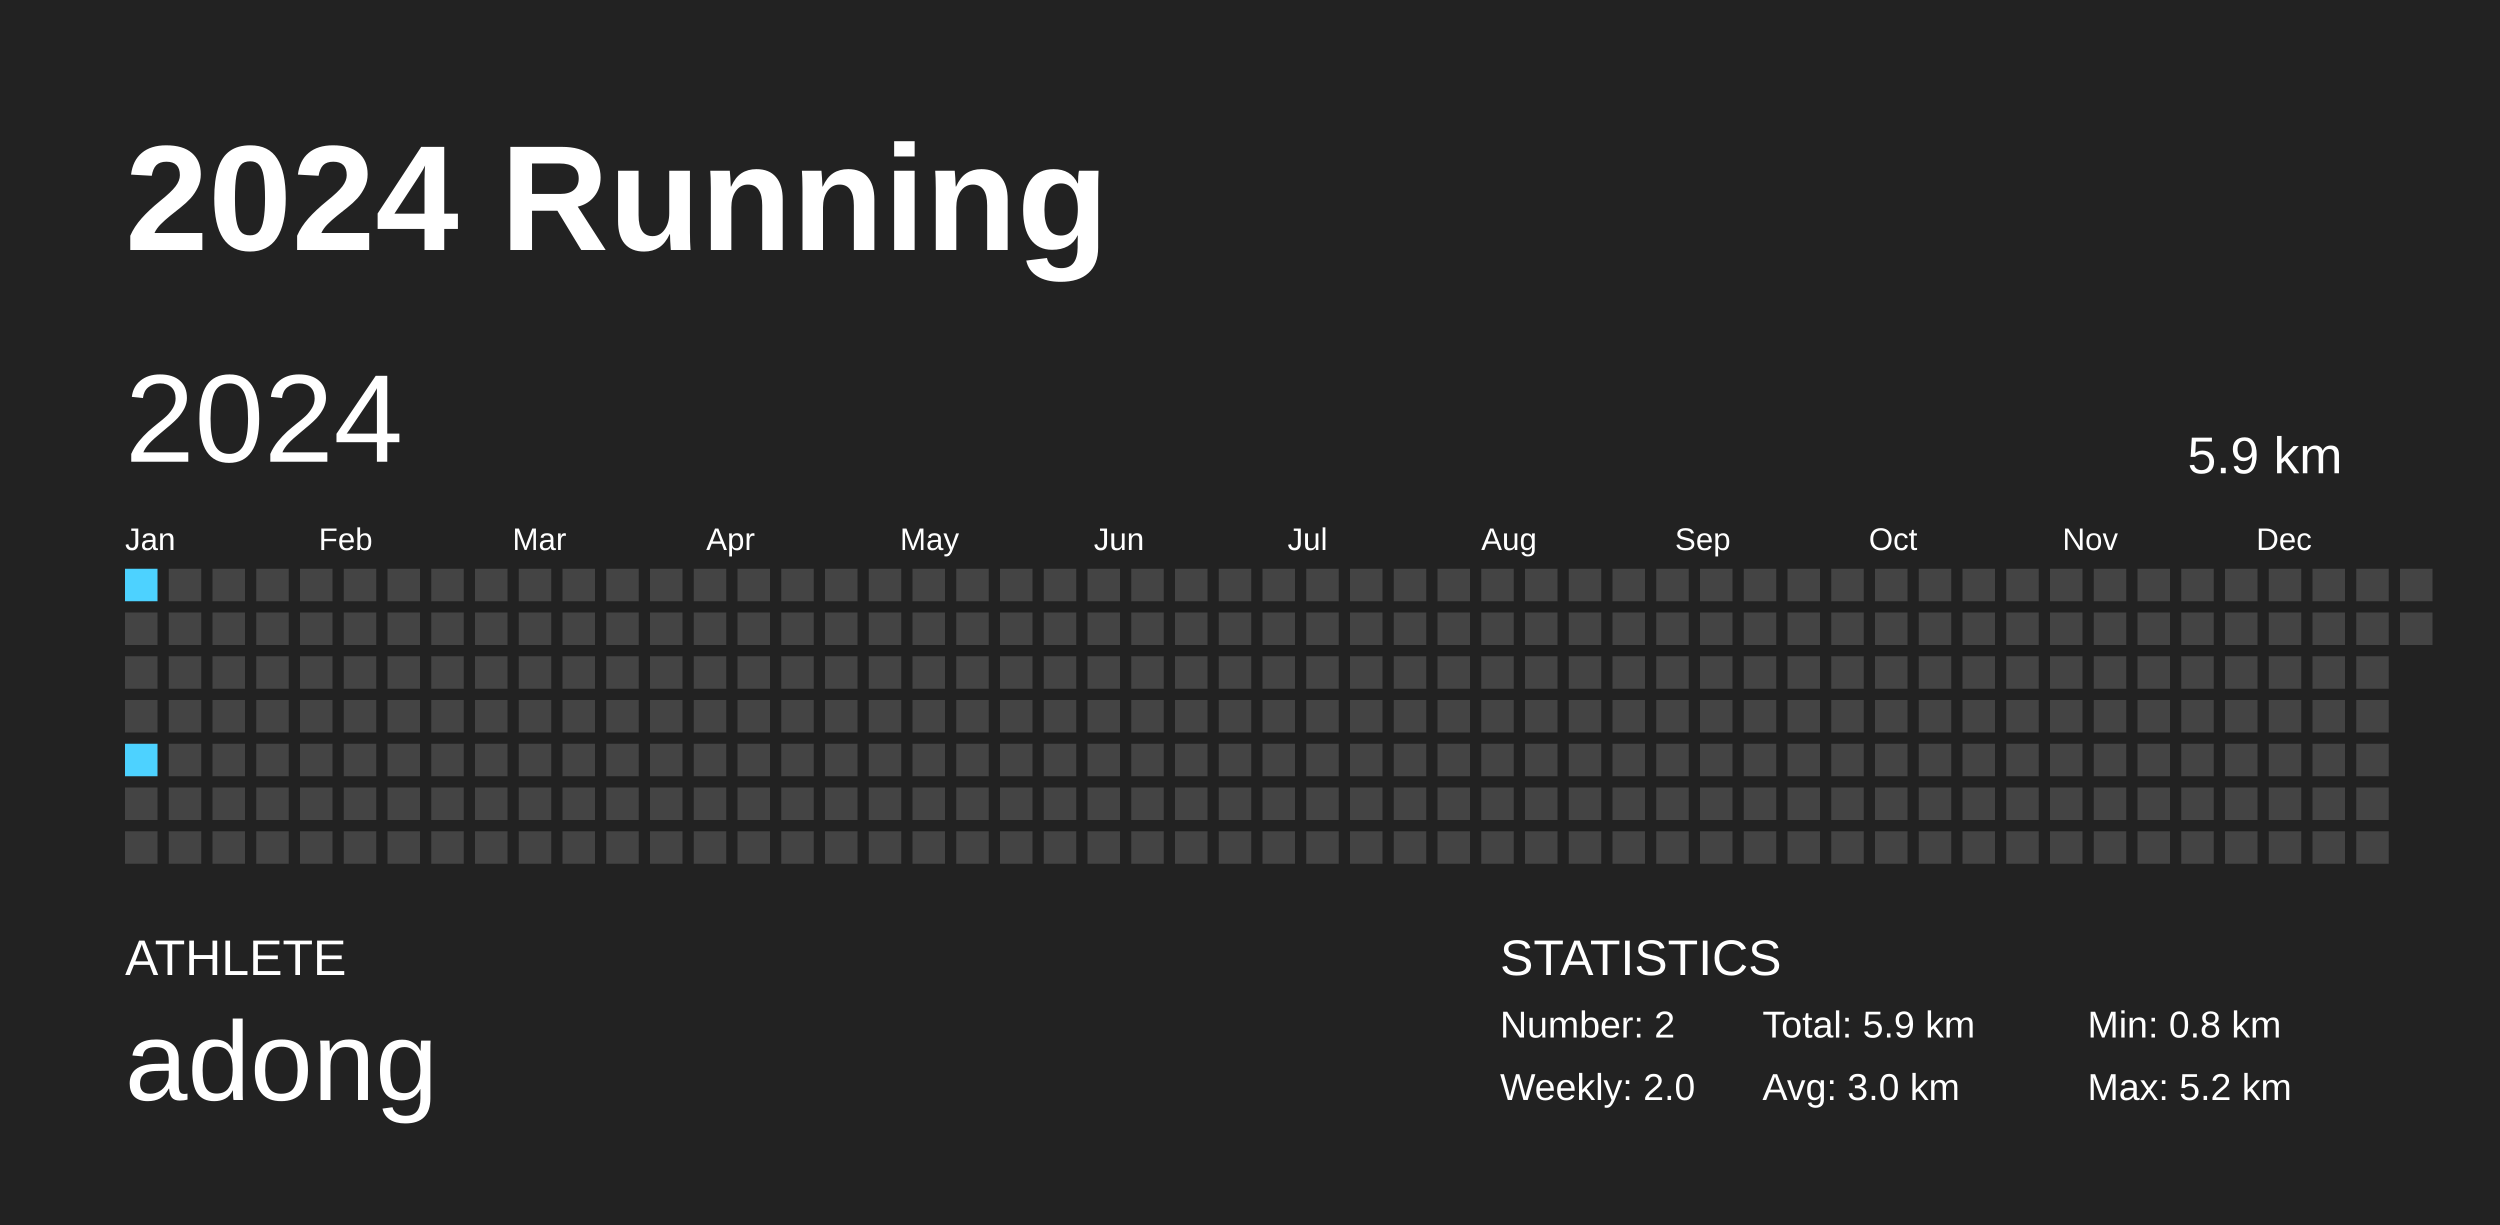
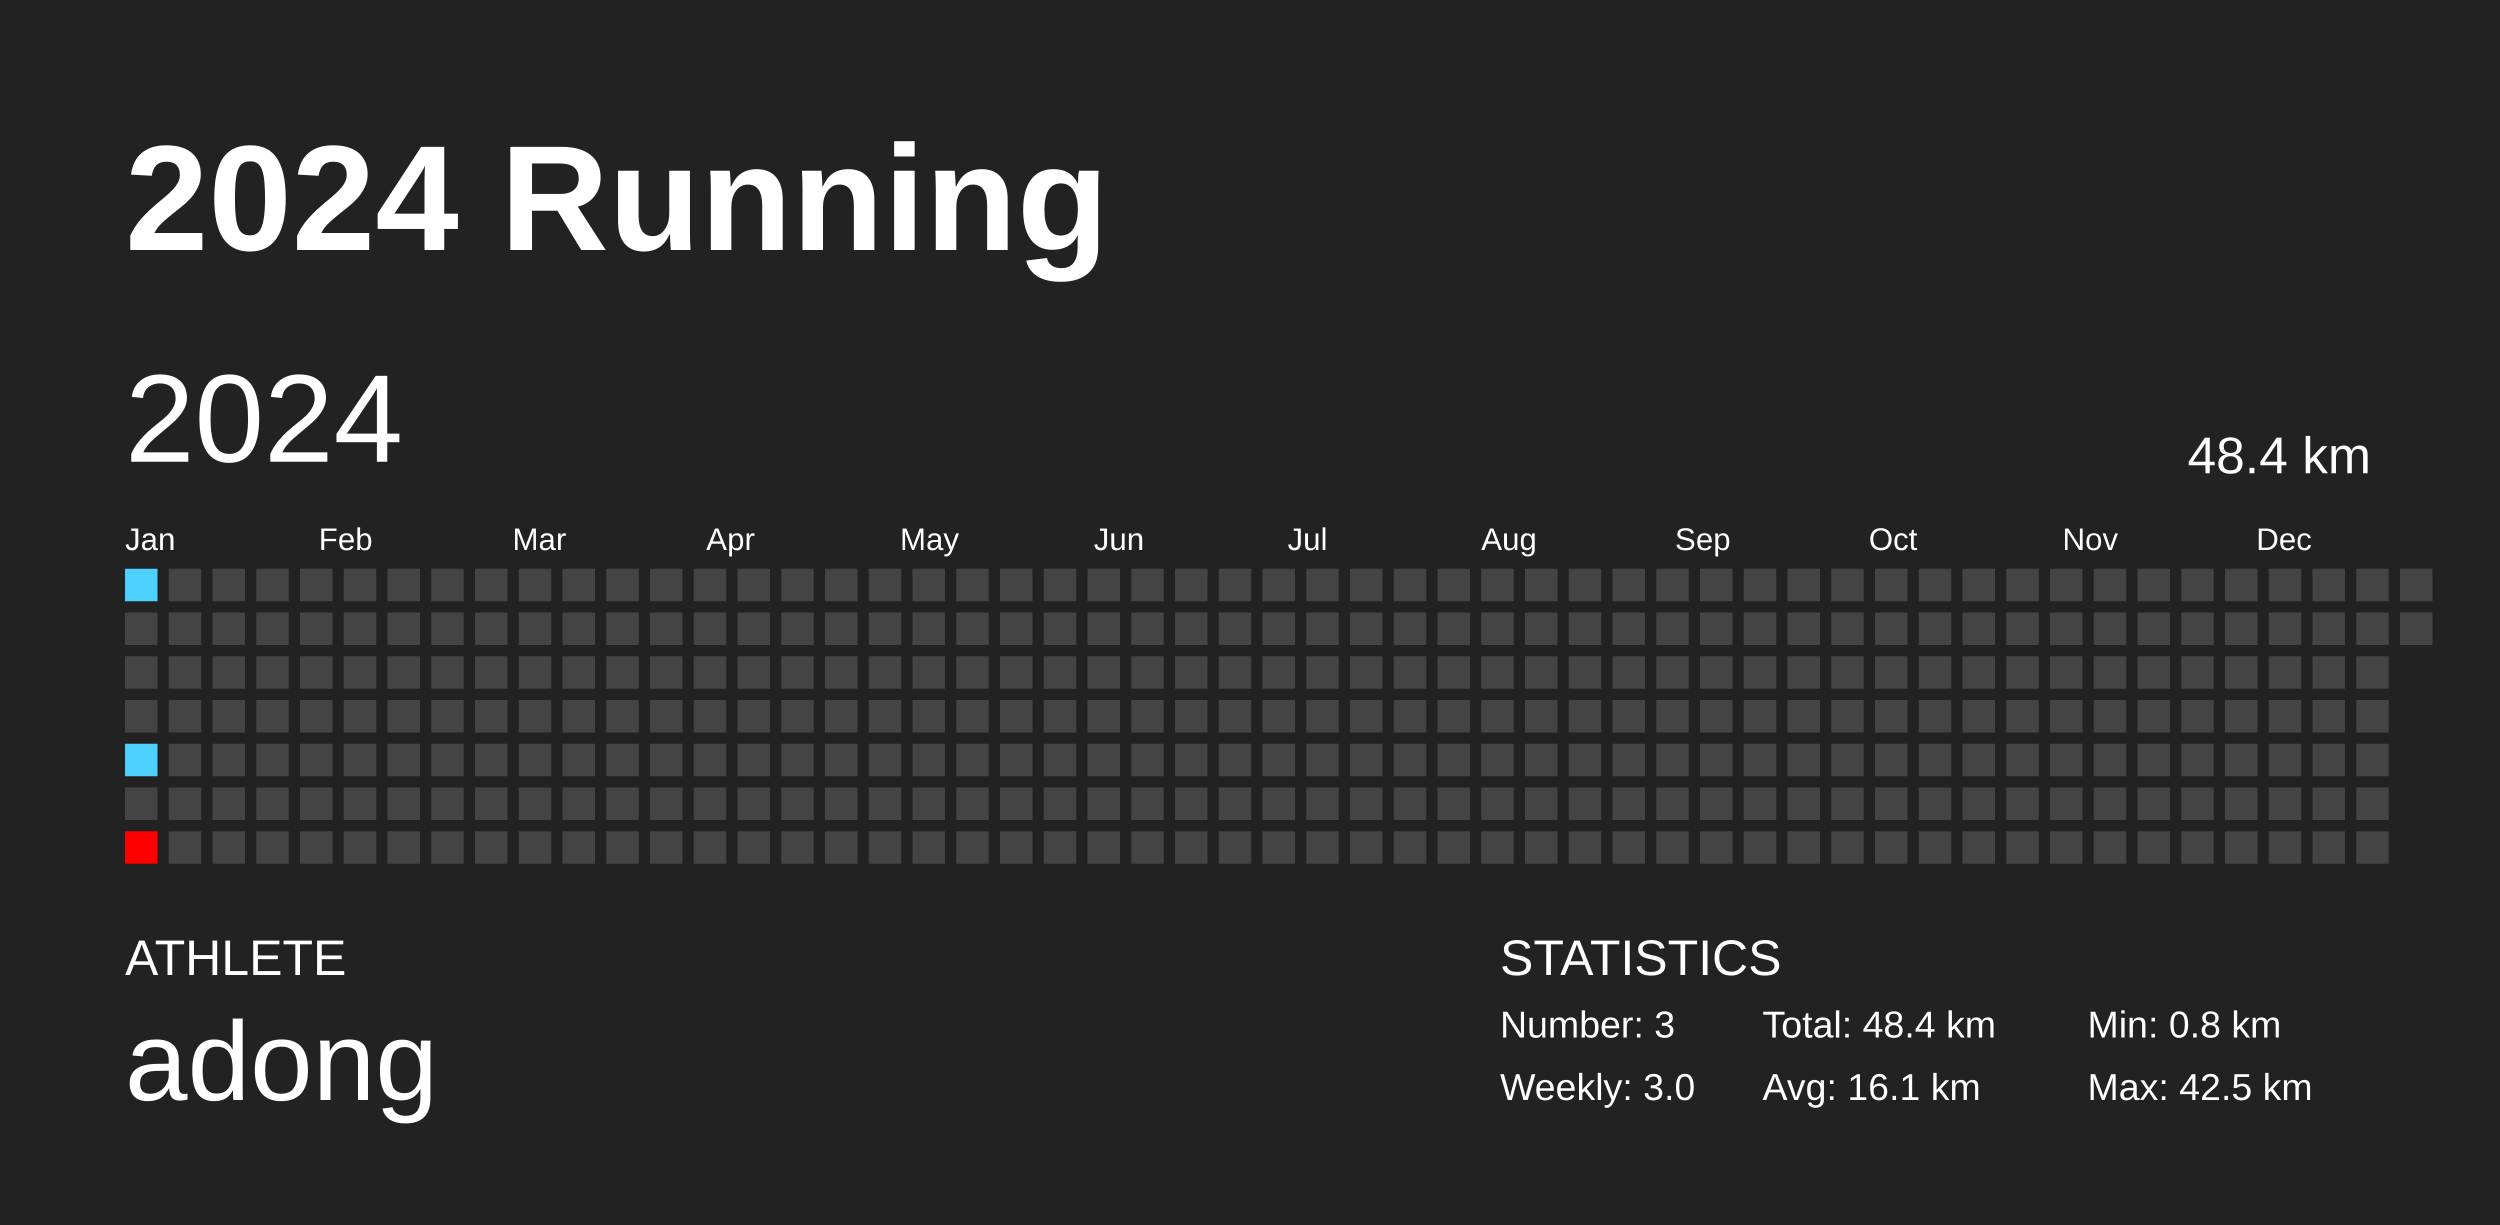
<svg xmlns="http://www.w3.org/2000/svg" baseProfile="full" height="98mm" version="1.1" viewBox="0,0,200,98" width="200mm">
  <defs />
  <rect fill="#222222" height="98" width="200" x="0" y="0" />
  <text fill="#FFFFFF" style="font-size:12px; font-family:Arial; font-weight:bold;" x="10" y="20">2024 Running</text>
  <text fill="#FFFFFF" style="font-size:4px; font-family:Arial" x="10" y="78">ATHLETE</text>
  <text fill="#FFFFFF" style="font-size:9px; font-family:Arial" x="10" y="88">adong</text>
  <text fill="#FFFFFF" style="font-size:4px; font-family:Arial" x="120" y="78">STATISTICS</text>
-   <text fill="#FFFFFF" style="font-size:3px; font-family:Arial" x="120" y="83">Number: 2</text>
-   <text fill="#FFFFFF" style="font-size:3px; font-family:Arial" x="120" y="88">Weekly: 2.0</text>
-   <text fill="#FFFFFF" style="font-size:3px; font-family:Arial" x="141" y="83">Total: 5.9 km</text>
-   <text fill="#FFFFFF" style="font-size:3px; font-family:Arial" x="141" y="88">Avg: 3.0 km</text>
+   <text fill="#FFFFFF" style="font-size:3px; font-family:Arial" x="120" y="83">Number: 3</text>
+   <text fill="#FFFFFF" style="font-size:3px; font-family:Arial" x="120" y="88">Weekly: 3.0</text>
+   <text fill="#FFFFFF" style="font-size:3px; font-family:Arial" x="141" y="83">Total: 48.4 km</text>
+   <text fill="#FFFFFF" style="font-size:3px; font-family:Arial" x="141" y="88">Avg: 16.1 km</text>
  <text fill="#FFFFFF" style="font-size:3px; font-family:Arial" x="167" y="83">Min: 0.8 km</text>
-   <text fill="#FFFFFF" style="font-size:3px; font-family:Arial" x="167" y="88">Max: 5.2 km</text>
+   <text fill="#FFFFFF" style="font-size:3px; font-family:Arial" x="167" y="88">Max: 42.5 km</text>
  <text dominant-baseline="hanging" fill="#FFFFFF" style="font-size:10.0px; font-family:Arial;" x="10" y="30">2024</text>
-   <text dominant-baseline="hanging" fill="#FFFFFF" style="font-size:4.125px; font-family:Arial;" x="175" y="35">5.9 km</text>
+   <text dominant-baseline="hanging" fill="#FFFFFF" style="font-size:4.125px; font-family:Arial;" x="175" y="35">48.4 km</text>
  <text fill="#FFFFFF" style="font-size:2.5px; font-family:Arial" x="10.0" y="44">Jan</text>
  <text fill="#FFFFFF" style="font-size:2.5px; font-family:Arial" x="25.5" y="44">Feb</text>
  <text fill="#FFFFFF" style="font-size:2.5px; font-family:Arial" x="41.0" y="44">Mar</text>
  <text fill="#FFFFFF" style="font-size:2.5px; font-family:Arial" x="56.5" y="44">Apr</text>
  <text fill="#FFFFFF" style="font-size:2.5px; font-family:Arial" x="72.0" y="44">May</text>
  <text fill="#FFFFFF" style="font-size:2.5px; font-family:Arial" x="87.5" y="44">Jun</text>
  <text fill="#FFFFFF" style="font-size:2.5px; font-family:Arial" x="103.0" y="44">Jul</text>
  <text fill="#FFFFFF" style="font-size:2.5px; font-family:Arial" x="118.5" y="44">Aug</text>
  <text fill="#FFFFFF" style="font-size:2.5px; font-family:Arial" x="134.0" y="44">Sep</text>
  <text fill="#FFFFFF" style="font-size:2.5px; font-family:Arial" x="149.5" y="44">Oct</text>
  <text fill="#FFFFFF" style="font-size:2.5px; font-family:Arial" x="165.0" y="44">Nov</text>
  <text fill="#FFFFFF" style="font-size:2.5px; font-family:Arial" x="180.5" y="44">Dec</text>
  <rect fill="#4dd2ff" height="2.6" width="2.6" x="10.0" y="45.5" />
  <rect fill="#444444" height="2.6" width="2.6" x="10.0" y="49.0" />
  <rect fill="#444444" height="2.6" width="2.6" x="10.0" y="52.5" />
  <rect fill="#444444" height="2.6" width="2.6" x="10.0" y="56.0" />
  <rect fill="#4dd2ff" height="2.6" width="2.6" x="10.0" y="59.5" />
  <rect fill="#444444" height="2.6" width="2.6" x="10.0" y="63.0" />
-   <rect fill="#444444" height="2.6" width="2.6" x="10.0" y="66.5" />
+   <rect fill="red" height="2.6" width="2.6" x="10.0" y="66.5" />
  <rect fill="#444444" height="2.6" width="2.6" x="13.5" y="45.5" />
  <rect fill="#444444" height="2.6" width="2.6" x="13.5" y="49.0" />
  <rect fill="#444444" height="2.6" width="2.6" x="13.5" y="52.5" />
  <rect fill="#444444" height="2.6" width="2.6" x="13.5" y="56.0" />
  <rect fill="#444444" height="2.6" width="2.6" x="13.5" y="59.5" />
  <rect fill="#444444" height="2.6" width="2.6" x="13.5" y="63.0" />
  <rect fill="#444444" height="2.6" width="2.6" x="13.5" y="66.5" />
  <rect fill="#444444" height="2.6" width="2.6" x="17.0" y="45.5" />
  <rect fill="#444444" height="2.6" width="2.6" x="17.0" y="49.0" />
  <rect fill="#444444" height="2.6" width="2.6" x="17.0" y="52.5" />
  <rect fill="#444444" height="2.6" width="2.6" x="17.0" y="56.0" />
  <rect fill="#444444" height="2.6" width="2.6" x="17.0" y="59.5" />
  <rect fill="#444444" height="2.6" width="2.6" x="17.0" y="63.0" />
  <rect fill="#444444" height="2.6" width="2.6" x="17.0" y="66.5" />
  <rect fill="#444444" height="2.6" width="2.6" x="20.5" y="45.5" />
  <rect fill="#444444" height="2.6" width="2.6" x="20.5" y="49.0" />
  <rect fill="#444444" height="2.6" width="2.6" x="20.5" y="52.5" />
  <rect fill="#444444" height="2.6" width="2.6" x="20.5" y="56.0" />
  <rect fill="#444444" height="2.6" width="2.6" x="20.5" y="59.5" />
  <rect fill="#444444" height="2.6" width="2.6" x="20.5" y="63.0" />
  <rect fill="#444444" height="2.6" width="2.6" x="20.5" y="66.5" />
  <rect fill="#444444" height="2.6" width="2.6" x="24.0" y="45.5" />
  <rect fill="#444444" height="2.6" width="2.6" x="24.0" y="49.0" />
  <rect fill="#444444" height="2.6" width="2.6" x="24.0" y="52.5" />
  <rect fill="#444444" height="2.6" width="2.6" x="24.0" y="56.0" />
  <rect fill="#444444" height="2.6" width="2.6" x="24.0" y="59.5" />
  <rect fill="#444444" height="2.6" width="2.6" x="24.0" y="63.0" />
  <rect fill="#444444" height="2.6" width="2.6" x="24.0" y="66.5" />
  <rect fill="#444444" height="2.6" width="2.6" x="27.5" y="45.5" />
  <rect fill="#444444" height="2.6" width="2.6" x="27.5" y="49.0" />
  <rect fill="#444444" height="2.6" width="2.6" x="27.5" y="52.5" />
  <rect fill="#444444" height="2.6" width="2.6" x="27.5" y="56.0" />
  <rect fill="#444444" height="2.6" width="2.6" x="27.5" y="59.5" />
  <rect fill="#444444" height="2.6" width="2.6" x="27.5" y="63.0" />
  <rect fill="#444444" height="2.6" width="2.6" x="27.5" y="66.5" />
  <rect fill="#444444" height="2.6" width="2.6" x="31.0" y="45.5" />
  <rect fill="#444444" height="2.6" width="2.6" x="31.0" y="49.0" />
  <rect fill="#444444" height="2.6" width="2.6" x="31.0" y="52.5" />
  <rect fill="#444444" height="2.6" width="2.6" x="31.0" y="56.0" />
  <rect fill="#444444" height="2.6" width="2.6" x="31.0" y="59.5" />
  <rect fill="#444444" height="2.6" width="2.6" x="31.0" y="63.0" />
  <rect fill="#444444" height="2.6" width="2.6" x="31.0" y="66.5" />
  <rect fill="#444444" height="2.6" width="2.6" x="34.5" y="45.5" />
  <rect fill="#444444" height="2.6" width="2.6" x="34.5" y="49.0" />
  <rect fill="#444444" height="2.6" width="2.6" x="34.5" y="52.5" />
  <rect fill="#444444" height="2.6" width="2.6" x="34.5" y="56.0" />
  <rect fill="#444444" height="2.6" width="2.6" x="34.5" y="59.5" />
  <rect fill="#444444" height="2.6" width="2.6" x="34.5" y="63.0" />
  <rect fill="#444444" height="2.6" width="2.6" x="34.5" y="66.5" />
  <rect fill="#444444" height="2.6" width="2.6" x="38.0" y="45.5" />
  <rect fill="#444444" height="2.6" width="2.6" x="38.0" y="49.0" />
  <rect fill="#444444" height="2.6" width="2.6" x="38.0" y="52.5" />
  <rect fill="#444444" height="2.6" width="2.6" x="38.0" y="56.0" />
  <rect fill="#444444" height="2.6" width="2.6" x="38.0" y="59.5" />
  <rect fill="#444444" height="2.6" width="2.6" x="38.0" y="63.0" />
  <rect fill="#444444" height="2.6" width="2.6" x="38.0" y="66.5" />
  <rect fill="#444444" height="2.6" width="2.6" x="41.5" y="45.5" />
  <rect fill="#444444" height="2.6" width="2.6" x="41.5" y="49.0" />
  <rect fill="#444444" height="2.6" width="2.6" x="41.5" y="52.5" />
  <rect fill="#444444" height="2.6" width="2.6" x="41.5" y="56.0" />
  <rect fill="#444444" height="2.6" width="2.6" x="41.5" y="59.5" />
  <rect fill="#444444" height="2.6" width="2.6" x="41.5" y="63.0" />
  <rect fill="#444444" height="2.6" width="2.6" x="41.5" y="66.5" />
  <rect fill="#444444" height="2.6" width="2.6" x="45.0" y="45.5" />
  <rect fill="#444444" height="2.6" width="2.6" x="45.0" y="49.0" />
  <rect fill="#444444" height="2.6" width="2.6" x="45.0" y="52.5" />
  <rect fill="#444444" height="2.6" width="2.6" x="45.0" y="56.0" />
  <rect fill="#444444" height="2.6" width="2.6" x="45.0" y="59.5" />
  <rect fill="#444444" height="2.6" width="2.6" x="45.0" y="63.0" />
  <rect fill="#444444" height="2.6" width="2.6" x="45.0" y="66.5" />
  <rect fill="#444444" height="2.6" width="2.6" x="48.5" y="45.5" />
  <rect fill="#444444" height="2.6" width="2.6" x="48.5" y="49.0" />
  <rect fill="#444444" height="2.6" width="2.6" x="48.5" y="52.5" />
  <rect fill="#444444" height="2.6" width="2.6" x="48.5" y="56.0" />
  <rect fill="#444444" height="2.6" width="2.6" x="48.5" y="59.5" />
  <rect fill="#444444" height="2.6" width="2.6" x="48.5" y="63.0" />
  <rect fill="#444444" height="2.6" width="2.6" x="48.5" y="66.5" />
  <rect fill="#444444" height="2.6" width="2.6" x="52.0" y="45.5" />
  <rect fill="#444444" height="2.6" width="2.6" x="52.0" y="49.0" />
  <rect fill="#444444" height="2.6" width="2.6" x="52.0" y="52.5" />
  <rect fill="#444444" height="2.6" width="2.6" x="52.0" y="56.0" />
  <rect fill="#444444" height="2.6" width="2.6" x="52.0" y="59.5" />
  <rect fill="#444444" height="2.6" width="2.6" x="52.0" y="63.0" />
  <rect fill="#444444" height="2.6" width="2.6" x="52.0" y="66.5" />
  <rect fill="#444444" height="2.6" width="2.6" x="55.5" y="45.5" />
  <rect fill="#444444" height="2.6" width="2.6" x="55.5" y="49.0" />
  <rect fill="#444444" height="2.6" width="2.6" x="55.5" y="52.5" />
  <rect fill="#444444" height="2.6" width="2.6" x="55.5" y="56.0" />
  <rect fill="#444444" height="2.6" width="2.6" x="55.5" y="59.5" />
  <rect fill="#444444" height="2.6" width="2.6" x="55.5" y="63.0" />
  <rect fill="#444444" height="2.6" width="2.6" x="55.5" y="66.5" />
  <rect fill="#444444" height="2.6" width="2.6" x="59.0" y="45.5" />
  <rect fill="#444444" height="2.6" width="2.6" x="59.0" y="49.0" />
  <rect fill="#444444" height="2.6" width="2.6" x="59.0" y="52.5" />
  <rect fill="#444444" height="2.6" width="2.6" x="59.0" y="56.0" />
  <rect fill="#444444" height="2.6" width="2.6" x="59.0" y="59.5" />
  <rect fill="#444444" height="2.6" width="2.6" x="59.0" y="63.0" />
  <rect fill="#444444" height="2.6" width="2.6" x="59.0" y="66.5" />
  <rect fill="#444444" height="2.6" width="2.6" x="62.5" y="45.5" />
  <rect fill="#444444" height="2.6" width="2.6" x="62.5" y="49.0" />
  <rect fill="#444444" height="2.6" width="2.6" x="62.5" y="52.5" />
  <rect fill="#444444" height="2.6" width="2.6" x="62.5" y="56.0" />
  <rect fill="#444444" height="2.6" width="2.6" x="62.5" y="59.5" />
  <rect fill="#444444" height="2.6" width="2.6" x="62.5" y="63.0" />
  <rect fill="#444444" height="2.6" width="2.6" x="62.5" y="66.5" />
  <rect fill="#444444" height="2.6" width="2.6" x="66.0" y="45.5" />
  <rect fill="#444444" height="2.6" width="2.6" x="66.0" y="49.0" />
  <rect fill="#444444" height="2.6" width="2.6" x="66.0" y="52.5" />
  <rect fill="#444444" height="2.6" width="2.6" x="66.0" y="56.0" />
  <rect fill="#444444" height="2.6" width="2.6" x="66.0" y="59.5" />
  <rect fill="#444444" height="2.6" width="2.6" x="66.0" y="63.0" />
  <rect fill="#444444" height="2.6" width="2.6" x="66.0" y="66.5" />
  <rect fill="#444444" height="2.6" width="2.6" x="69.5" y="45.5" />
  <rect fill="#444444" height="2.6" width="2.6" x="69.5" y="49.0" />
  <rect fill="#444444" height="2.6" width="2.6" x="69.5" y="52.5" />
  <rect fill="#444444" height="2.6" width="2.6" x="69.5" y="56.0" />
  <rect fill="#444444" height="2.6" width="2.6" x="69.5" y="59.5" />
  <rect fill="#444444" height="2.6" width="2.6" x="69.5" y="63.0" />
  <rect fill="#444444" height="2.6" width="2.6" x="69.5" y="66.5" />
  <rect fill="#444444" height="2.6" width="2.6" x="73.0" y="45.5" />
  <rect fill="#444444" height="2.6" width="2.6" x="73.0" y="49.0" />
  <rect fill="#444444" height="2.6" width="2.6" x="73.0" y="52.5" />
  <rect fill="#444444" height="2.6" width="2.6" x="73.0" y="56.0" />
  <rect fill="#444444" height="2.6" width="2.6" x="73.0" y="59.5" />
  <rect fill="#444444" height="2.6" width="2.6" x="73.0" y="63.0" />
  <rect fill="#444444" height="2.6" width="2.6" x="73.0" y="66.5" />
  <rect fill="#444444" height="2.6" width="2.6" x="76.5" y="45.5" />
  <rect fill="#444444" height="2.6" width="2.6" x="76.5" y="49.0" />
  <rect fill="#444444" height="2.6" width="2.6" x="76.5" y="52.5" />
  <rect fill="#444444" height="2.6" width="2.6" x="76.5" y="56.0" />
  <rect fill="#444444" height="2.6" width="2.6" x="76.5" y="59.5" />
  <rect fill="#444444" height="2.6" width="2.6" x="76.5" y="63.0" />
  <rect fill="#444444" height="2.6" width="2.6" x="76.5" y="66.5" />
  <rect fill="#444444" height="2.6" width="2.6" x="80.0" y="45.5" />
  <rect fill="#444444" height="2.6" width="2.6" x="80.0" y="49.0" />
  <rect fill="#444444" height="2.6" width="2.6" x="80.0" y="52.5" />
  <rect fill="#444444" height="2.6" width="2.6" x="80.0" y="56.0" />
  <rect fill="#444444" height="2.6" width="2.6" x="80.0" y="59.5" />
  <rect fill="#444444" height="2.6" width="2.6" x="80.0" y="63.0" />
  <rect fill="#444444" height="2.6" width="2.6" x="80.0" y="66.5" />
  <rect fill="#444444" height="2.6" width="2.6" x="83.5" y="45.5" />
  <rect fill="#444444" height="2.6" width="2.6" x="83.5" y="49.0" />
  <rect fill="#444444" height="2.6" width="2.6" x="83.5" y="52.5" />
  <rect fill="#444444" height="2.6" width="2.6" x="83.5" y="56.0" />
  <rect fill="#444444" height="2.6" width="2.6" x="83.5" y="59.5" />
  <rect fill="#444444" height="2.6" width="2.6" x="83.5" y="63.0" />
  <rect fill="#444444" height="2.6" width="2.6" x="83.5" y="66.5" />
  <rect fill="#444444" height="2.6" width="2.6" x="87.0" y="45.5" />
  <rect fill="#444444" height="2.6" width="2.6" x="87.0" y="49.0" />
  <rect fill="#444444" height="2.6" width="2.6" x="87.0" y="52.5" />
  <rect fill="#444444" height="2.6" width="2.6" x="87.0" y="56.0" />
  <rect fill="#444444" height="2.6" width="2.6" x="87.0" y="59.5" />
  <rect fill="#444444" height="2.6" width="2.6" x="87.0" y="63.0" />
  <rect fill="#444444" height="2.6" width="2.6" x="87.0" y="66.5" />
  <rect fill="#444444" height="2.6" width="2.6" x="90.5" y="45.5" />
  <rect fill="#444444" height="2.6" width="2.6" x="90.5" y="49.0" />
  <rect fill="#444444" height="2.6" width="2.6" x="90.5" y="52.5" />
  <rect fill="#444444" height="2.6" width="2.6" x="90.5" y="56.0" />
  <rect fill="#444444" height="2.6" width="2.6" x="90.5" y="59.5" />
  <rect fill="#444444" height="2.6" width="2.6" x="90.5" y="63.0" />
  <rect fill="#444444" height="2.6" width="2.6" x="90.5" y="66.5" />
  <rect fill="#444444" height="2.6" width="2.6" x="94.0" y="45.5" />
  <rect fill="#444444" height="2.6" width="2.6" x="94.0" y="49.0" />
  <rect fill="#444444" height="2.6" width="2.6" x="94.0" y="52.5" />
  <rect fill="#444444" height="2.6" width="2.6" x="94.0" y="56.0" />
  <rect fill="#444444" height="2.6" width="2.6" x="94.0" y="59.5" />
  <rect fill="#444444" height="2.6" width="2.6" x="94.0" y="63.0" />
  <rect fill="#444444" height="2.6" width="2.6" x="94.0" y="66.5" />
  <rect fill="#444444" height="2.6" width="2.6" x="97.5" y="45.5" />
  <rect fill="#444444" height="2.6" width="2.6" x="97.5" y="49.0" />
  <rect fill="#444444" height="2.6" width="2.6" x="97.5" y="52.5" />
  <rect fill="#444444" height="2.6" width="2.6" x="97.5" y="56.0" />
  <rect fill="#444444" height="2.6" width="2.6" x="97.5" y="59.5" />
  <rect fill="#444444" height="2.6" width="2.6" x="97.5" y="63.0" />
  <rect fill="#444444" height="2.6" width="2.6" x="97.5" y="66.5" />
  <rect fill="#444444" height="2.6" width="2.6" x="101.0" y="45.5" />
  <rect fill="#444444" height="2.6" width="2.6" x="101.0" y="49.0" />
  <rect fill="#444444" height="2.6" width="2.6" x="101.0" y="52.5" />
  <rect fill="#444444" height="2.6" width="2.6" x="101.0" y="56.0" />
  <rect fill="#444444" height="2.6" width="2.6" x="101.0" y="59.5" />
  <rect fill="#444444" height="2.6" width="2.6" x="101.0" y="63.0" />
  <rect fill="#444444" height="2.6" width="2.6" x="101.0" y="66.5" />
  <rect fill="#444444" height="2.6" width="2.6" x="104.5" y="45.5" />
  <rect fill="#444444" height="2.6" width="2.6" x="104.5" y="49.0" />
  <rect fill="#444444" height="2.6" width="2.6" x="104.5" y="52.5" />
  <rect fill="#444444" height="2.6" width="2.6" x="104.5" y="56.0" />
  <rect fill="#444444" height="2.6" width="2.6" x="104.5" y="59.5" />
  <rect fill="#444444" height="2.6" width="2.6" x="104.5" y="63.0" />
  <rect fill="#444444" height="2.6" width="2.6" x="104.5" y="66.5" />
  <rect fill="#444444" height="2.6" width="2.6" x="108.0" y="45.5" />
  <rect fill="#444444" height="2.6" width="2.6" x="108.0" y="49.0" />
  <rect fill="#444444" height="2.6" width="2.6" x="108.0" y="52.5" />
  <rect fill="#444444" height="2.6" width="2.6" x="108.0" y="56.0" />
  <rect fill="#444444" height="2.6" width="2.6" x="108.0" y="59.5" />
  <rect fill="#444444" height="2.6" width="2.6" x="108.0" y="63.0" />
  <rect fill="#444444" height="2.6" width="2.6" x="108.0" y="66.5" />
  <rect fill="#444444" height="2.6" width="2.6" x="111.5" y="45.5" />
  <rect fill="#444444" height="2.6" width="2.6" x="111.5" y="49.0" />
  <rect fill="#444444" height="2.6" width="2.6" x="111.5" y="52.5" />
  <rect fill="#444444" height="2.6" width="2.6" x="111.5" y="56.0" />
  <rect fill="#444444" height="2.6" width="2.6" x="111.5" y="59.5" />
  <rect fill="#444444" height="2.6" width="2.6" x="111.5" y="63.0" />
  <rect fill="#444444" height="2.6" width="2.6" x="111.5" y="66.5" />
  <rect fill="#444444" height="2.6" width="2.6" x="115.0" y="45.5" />
  <rect fill="#444444" height="2.6" width="2.6" x="115.0" y="49.0" />
  <rect fill="#444444" height="2.6" width="2.6" x="115.0" y="52.5" />
  <rect fill="#444444" height="2.6" width="2.6" x="115.0" y="56.0" />
  <rect fill="#444444" height="2.6" width="2.6" x="115.0" y="59.5" />
  <rect fill="#444444" height="2.6" width="2.6" x="115.0" y="63.0" />
  <rect fill="#444444" height="2.6" width="2.6" x="115.0" y="66.5" />
  <rect fill="#444444" height="2.6" width="2.6" x="118.5" y="45.5" />
  <rect fill="#444444" height="2.6" width="2.6" x="118.5" y="49.0" />
  <rect fill="#444444" height="2.6" width="2.6" x="118.5" y="52.5" />
  <rect fill="#444444" height="2.6" width="2.6" x="118.5" y="56.0" />
  <rect fill="#444444" height="2.6" width="2.6" x="118.5" y="59.5" />
  <rect fill="#444444" height="2.6" width="2.6" x="118.5" y="63.0" />
  <rect fill="#444444" height="2.6" width="2.6" x="118.5" y="66.5" />
  <rect fill="#444444" height="2.6" width="2.6" x="122.0" y="45.5" />
  <rect fill="#444444" height="2.6" width="2.6" x="122.0" y="49.0" />
  <rect fill="#444444" height="2.6" width="2.6" x="122.0" y="52.5" />
  <rect fill="#444444" height="2.6" width="2.6" x="122.0" y="56.0" />
  <rect fill="#444444" height="2.6" width="2.6" x="122.0" y="59.5" />
  <rect fill="#444444" height="2.6" width="2.6" x="122.0" y="63.0" />
  <rect fill="#444444" height="2.6" width="2.6" x="122.0" y="66.5" />
  <rect fill="#444444" height="2.6" width="2.6" x="125.5" y="45.5" />
  <rect fill="#444444" height="2.6" width="2.6" x="125.5" y="49.0" />
  <rect fill="#444444" height="2.6" width="2.6" x="125.5" y="52.5" />
  <rect fill="#444444" height="2.6" width="2.6" x="125.5" y="56.0" />
  <rect fill="#444444" height="2.6" width="2.6" x="125.5" y="59.5" />
  <rect fill="#444444" height="2.6" width="2.6" x="125.5" y="63.0" />
  <rect fill="#444444" height="2.6" width="2.6" x="125.5" y="66.5" />
  <rect fill="#444444" height="2.6" width="2.6" x="129.0" y="45.5" />
  <rect fill="#444444" height="2.6" width="2.6" x="129.0" y="49.0" />
  <rect fill="#444444" height="2.6" width="2.6" x="129.0" y="52.5" />
  <rect fill="#444444" height="2.6" width="2.6" x="129.0" y="56.0" />
  <rect fill="#444444" height="2.6" width="2.6" x="129.0" y="59.5" />
  <rect fill="#444444" height="2.6" width="2.6" x="129.0" y="63.0" />
  <rect fill="#444444" height="2.6" width="2.6" x="129.0" y="66.5" />
  <rect fill="#444444" height="2.6" width="2.6" x="132.5" y="45.5" />
  <rect fill="#444444" height="2.6" width="2.6" x="132.5" y="49.0" />
  <rect fill="#444444" height="2.6" width="2.6" x="132.5" y="52.5" />
  <rect fill="#444444" height="2.6" width="2.6" x="132.5" y="56.0" />
  <rect fill="#444444" height="2.6" width="2.6" x="132.5" y="59.5" />
  <rect fill="#444444" height="2.6" width="2.6" x="132.5" y="63.0" />
  <rect fill="#444444" height="2.6" width="2.6" x="132.5" y="66.5" />
  <rect fill="#444444" height="2.6" width="2.6" x="136.0" y="45.5" />
  <rect fill="#444444" height="2.6" width="2.6" x="136.0" y="49.0" />
  <rect fill="#444444" height="2.6" width="2.6" x="136.0" y="52.5" />
  <rect fill="#444444" height="2.6" width="2.6" x="136.0" y="56.0" />
  <rect fill="#444444" height="2.6" width="2.6" x="136.0" y="59.5" />
  <rect fill="#444444" height="2.6" width="2.6" x="136.0" y="63.0" />
  <rect fill="#444444" height="2.6" width="2.6" x="136.0" y="66.5" />
  <rect fill="#444444" height="2.6" width="2.6" x="139.5" y="45.5" />
  <rect fill="#444444" height="2.6" width="2.6" x="139.5" y="49.0" />
  <rect fill="#444444" height="2.6" width="2.6" x="139.5" y="52.5" />
  <rect fill="#444444" height="2.6" width="2.6" x="139.5" y="56.0" />
  <rect fill="#444444" height="2.6" width="2.6" x="139.5" y="59.5" />
  <rect fill="#444444" height="2.6" width="2.6" x="139.5" y="63.0" />
  <rect fill="#444444" height="2.6" width="2.6" x="139.5" y="66.5" />
  <rect fill="#444444" height="2.6" width="2.6" x="143.0" y="45.5" />
  <rect fill="#444444" height="2.6" width="2.6" x="143.0" y="49.0" />
  <rect fill="#444444" height="2.6" width="2.6" x="143.0" y="52.5" />
  <rect fill="#444444" height="2.6" width="2.6" x="143.0" y="56.0" />
  <rect fill="#444444" height="2.6" width="2.6" x="143.0" y="59.5" />
  <rect fill="#444444" height="2.6" width="2.6" x="143.0" y="63.0" />
  <rect fill="#444444" height="2.6" width="2.6" x="143.0" y="66.5" />
  <rect fill="#444444" height="2.6" width="2.6" x="146.5" y="45.5" />
  <rect fill="#444444" height="2.6" width="2.6" x="146.5" y="49.0" />
  <rect fill="#444444" height="2.6" width="2.6" x="146.5" y="52.5" />
  <rect fill="#444444" height="2.6" width="2.6" x="146.5" y="56.0" />
  <rect fill="#444444" height="2.6" width="2.6" x="146.5" y="59.5" />
  <rect fill="#444444" height="2.6" width="2.6" x="146.5" y="63.0" />
  <rect fill="#444444" height="2.6" width="2.6" x="146.5" y="66.5" />
  <rect fill="#444444" height="2.6" width="2.6" x="150.0" y="45.5" />
  <rect fill="#444444" height="2.6" width="2.6" x="150.0" y="49.0" />
  <rect fill="#444444" height="2.6" width="2.6" x="150.0" y="52.5" />
  <rect fill="#444444" height="2.6" width="2.6" x="150.0" y="56.0" />
  <rect fill="#444444" height="2.6" width="2.6" x="150.0" y="59.5" />
  <rect fill="#444444" height="2.6" width="2.6" x="150.0" y="63.0" />
  <rect fill="#444444" height="2.6" width="2.6" x="150.0" y="66.5" />
  <rect fill="#444444" height="2.6" width="2.6" x="153.5" y="45.5" />
  <rect fill="#444444" height="2.6" width="2.6" x="153.5" y="49.0" />
  <rect fill="#444444" height="2.6" width="2.6" x="153.5" y="52.5" />
  <rect fill="#444444" height="2.6" width="2.6" x="153.5" y="56.0" />
  <rect fill="#444444" height="2.6" width="2.6" x="153.5" y="59.5" />
  <rect fill="#444444" height="2.6" width="2.6" x="153.5" y="63.0" />
  <rect fill="#444444" height="2.6" width="2.6" x="153.5" y="66.5" />
  <rect fill="#444444" height="2.6" width="2.6" x="157.0" y="45.5" />
  <rect fill="#444444" height="2.6" width="2.6" x="157.0" y="49.0" />
  <rect fill="#444444" height="2.6" width="2.6" x="157.0" y="52.5" />
  <rect fill="#444444" height="2.6" width="2.6" x="157.0" y="56.0" />
  <rect fill="#444444" height="2.6" width="2.6" x="157.0" y="59.5" />
  <rect fill="#444444" height="2.6" width="2.6" x="157.0" y="63.0" />
  <rect fill="#444444" height="2.6" width="2.6" x="157.0" y="66.5" />
  <rect fill="#444444" height="2.6" width="2.6" x="160.5" y="45.5" />
  <rect fill="#444444" height="2.6" width="2.6" x="160.5" y="49.0" />
  <rect fill="#444444" height="2.6" width="2.6" x="160.5" y="52.5" />
  <rect fill="#444444" height="2.6" width="2.6" x="160.5" y="56.0" />
  <rect fill="#444444" height="2.6" width="2.6" x="160.5" y="59.5" />
  <rect fill="#444444" height="2.6" width="2.6" x="160.5" y="63.0" />
  <rect fill="#444444" height="2.6" width="2.6" x="160.5" y="66.5" />
  <rect fill="#444444" height="2.6" width="2.6" x="164.0" y="45.5" />
  <rect fill="#444444" height="2.6" width="2.6" x="164.0" y="49.0" />
  <rect fill="#444444" height="2.6" width="2.6" x="164.0" y="52.5" />
  <rect fill="#444444" height="2.6" width="2.6" x="164.0" y="56.0" />
  <rect fill="#444444" height="2.6" width="2.6" x="164.0" y="59.5" />
  <rect fill="#444444" height="2.6" width="2.6" x="164.0" y="63.0" />
  <rect fill="#444444" height="2.6" width="2.6" x="164.0" y="66.5" />
  <rect fill="#444444" height="2.6" width="2.6" x="167.5" y="45.5" />
  <rect fill="#444444" height="2.6" width="2.6" x="167.5" y="49.0" />
  <rect fill="#444444" height="2.6" width="2.6" x="167.5" y="52.5" />
  <rect fill="#444444" height="2.6" width="2.6" x="167.5" y="56.0" />
  <rect fill="#444444" height="2.6" width="2.6" x="167.5" y="59.5" />
  <rect fill="#444444" height="2.6" width="2.6" x="167.5" y="63.0" />
  <rect fill="#444444" height="2.6" width="2.6" x="167.5" y="66.5" />
  <rect fill="#444444" height="2.6" width="2.6" x="171.0" y="45.5" />
  <rect fill="#444444" height="2.6" width="2.6" x="171.0" y="49.0" />
  <rect fill="#444444" height="2.6" width="2.6" x="171.0" y="52.5" />
  <rect fill="#444444" height="2.6" width="2.6" x="171.0" y="56.0" />
  <rect fill="#444444" height="2.6" width="2.6" x="171.0" y="59.5" />
  <rect fill="#444444" height="2.6" width="2.6" x="171.0" y="63.0" />
  <rect fill="#444444" height="2.6" width="2.6" x="171.0" y="66.5" />
  <rect fill="#444444" height="2.6" width="2.6" x="174.5" y="45.5" />
  <rect fill="#444444" height="2.6" width="2.6" x="174.5" y="49.0" />
  <rect fill="#444444" height="2.6" width="2.6" x="174.5" y="52.5" />
  <rect fill="#444444" height="2.6" width="2.6" x="174.5" y="56.0" />
  <rect fill="#444444" height="2.6" width="2.6" x="174.5" y="59.5" />
  <rect fill="#444444" height="2.6" width="2.6" x="174.5" y="63.0" />
  <rect fill="#444444" height="2.6" width="2.6" x="174.5" y="66.5" />
  <rect fill="#444444" height="2.6" width="2.6" x="178.0" y="45.5" />
  <rect fill="#444444" height="2.6" width="2.6" x="178.0" y="49.0" />
  <rect fill="#444444" height="2.6" width="2.6" x="178.0" y="52.5" />
  <rect fill="#444444" height="2.6" width="2.6" x="178.0" y="56.0" />
  <rect fill="#444444" height="2.6" width="2.6" x="178.0" y="59.5" />
  <rect fill="#444444" height="2.6" width="2.6" x="178.0" y="63.0" />
  <rect fill="#444444" height="2.6" width="2.6" x="178.0" y="66.5" />
  <rect fill="#444444" height="2.6" width="2.6" x="181.5" y="45.5" />
  <rect fill="#444444" height="2.6" width="2.6" x="181.5" y="49.0" />
  <rect fill="#444444" height="2.6" width="2.6" x="181.5" y="52.5" />
  <rect fill="#444444" height="2.6" width="2.6" x="181.5" y="56.0" />
  <rect fill="#444444" height="2.6" width="2.6" x="181.5" y="59.5" />
  <rect fill="#444444" height="2.6" width="2.6" x="181.5" y="63.0" />
  <rect fill="#444444" height="2.6" width="2.6" x="181.5" y="66.5" />
  <rect fill="#444444" height="2.6" width="2.6" x="185.0" y="45.5" />
  <rect fill="#444444" height="2.6" width="2.6" x="185.0" y="49.0" />
  <rect fill="#444444" height="2.6" width="2.6" x="185.0" y="52.5" />
  <rect fill="#444444" height="2.6" width="2.6" x="185.0" y="56.0" />
  <rect fill="#444444" height="2.6" width="2.6" x="185.0" y="59.5" />
  <rect fill="#444444" height="2.6" width="2.6" x="185.0" y="63.0" />
  <rect fill="#444444" height="2.6" width="2.6" x="185.0" y="66.5" />
  <rect fill="#444444" height="2.6" width="2.6" x="188.5" y="45.5" />
  <rect fill="#444444" height="2.6" width="2.6" x="188.5" y="49.0" />
  <rect fill="#444444" height="2.6" width="2.6" x="188.5" y="52.5" />
  <rect fill="#444444" height="2.6" width="2.6" x="188.5" y="56.0" />
  <rect fill="#444444" height="2.6" width="2.6" x="188.5" y="59.5" />
  <rect fill="#444444" height="2.6" width="2.6" x="188.5" y="63.0" />
  <rect fill="#444444" height="2.6" width="2.6" x="188.5" y="66.5" />
  <rect fill="#444444" height="2.6" width="2.6" x="192.0" y="45.5" />
  <rect fill="#444444" height="2.6" width="2.6" x="192.0" y="49.0" />
</svg>
